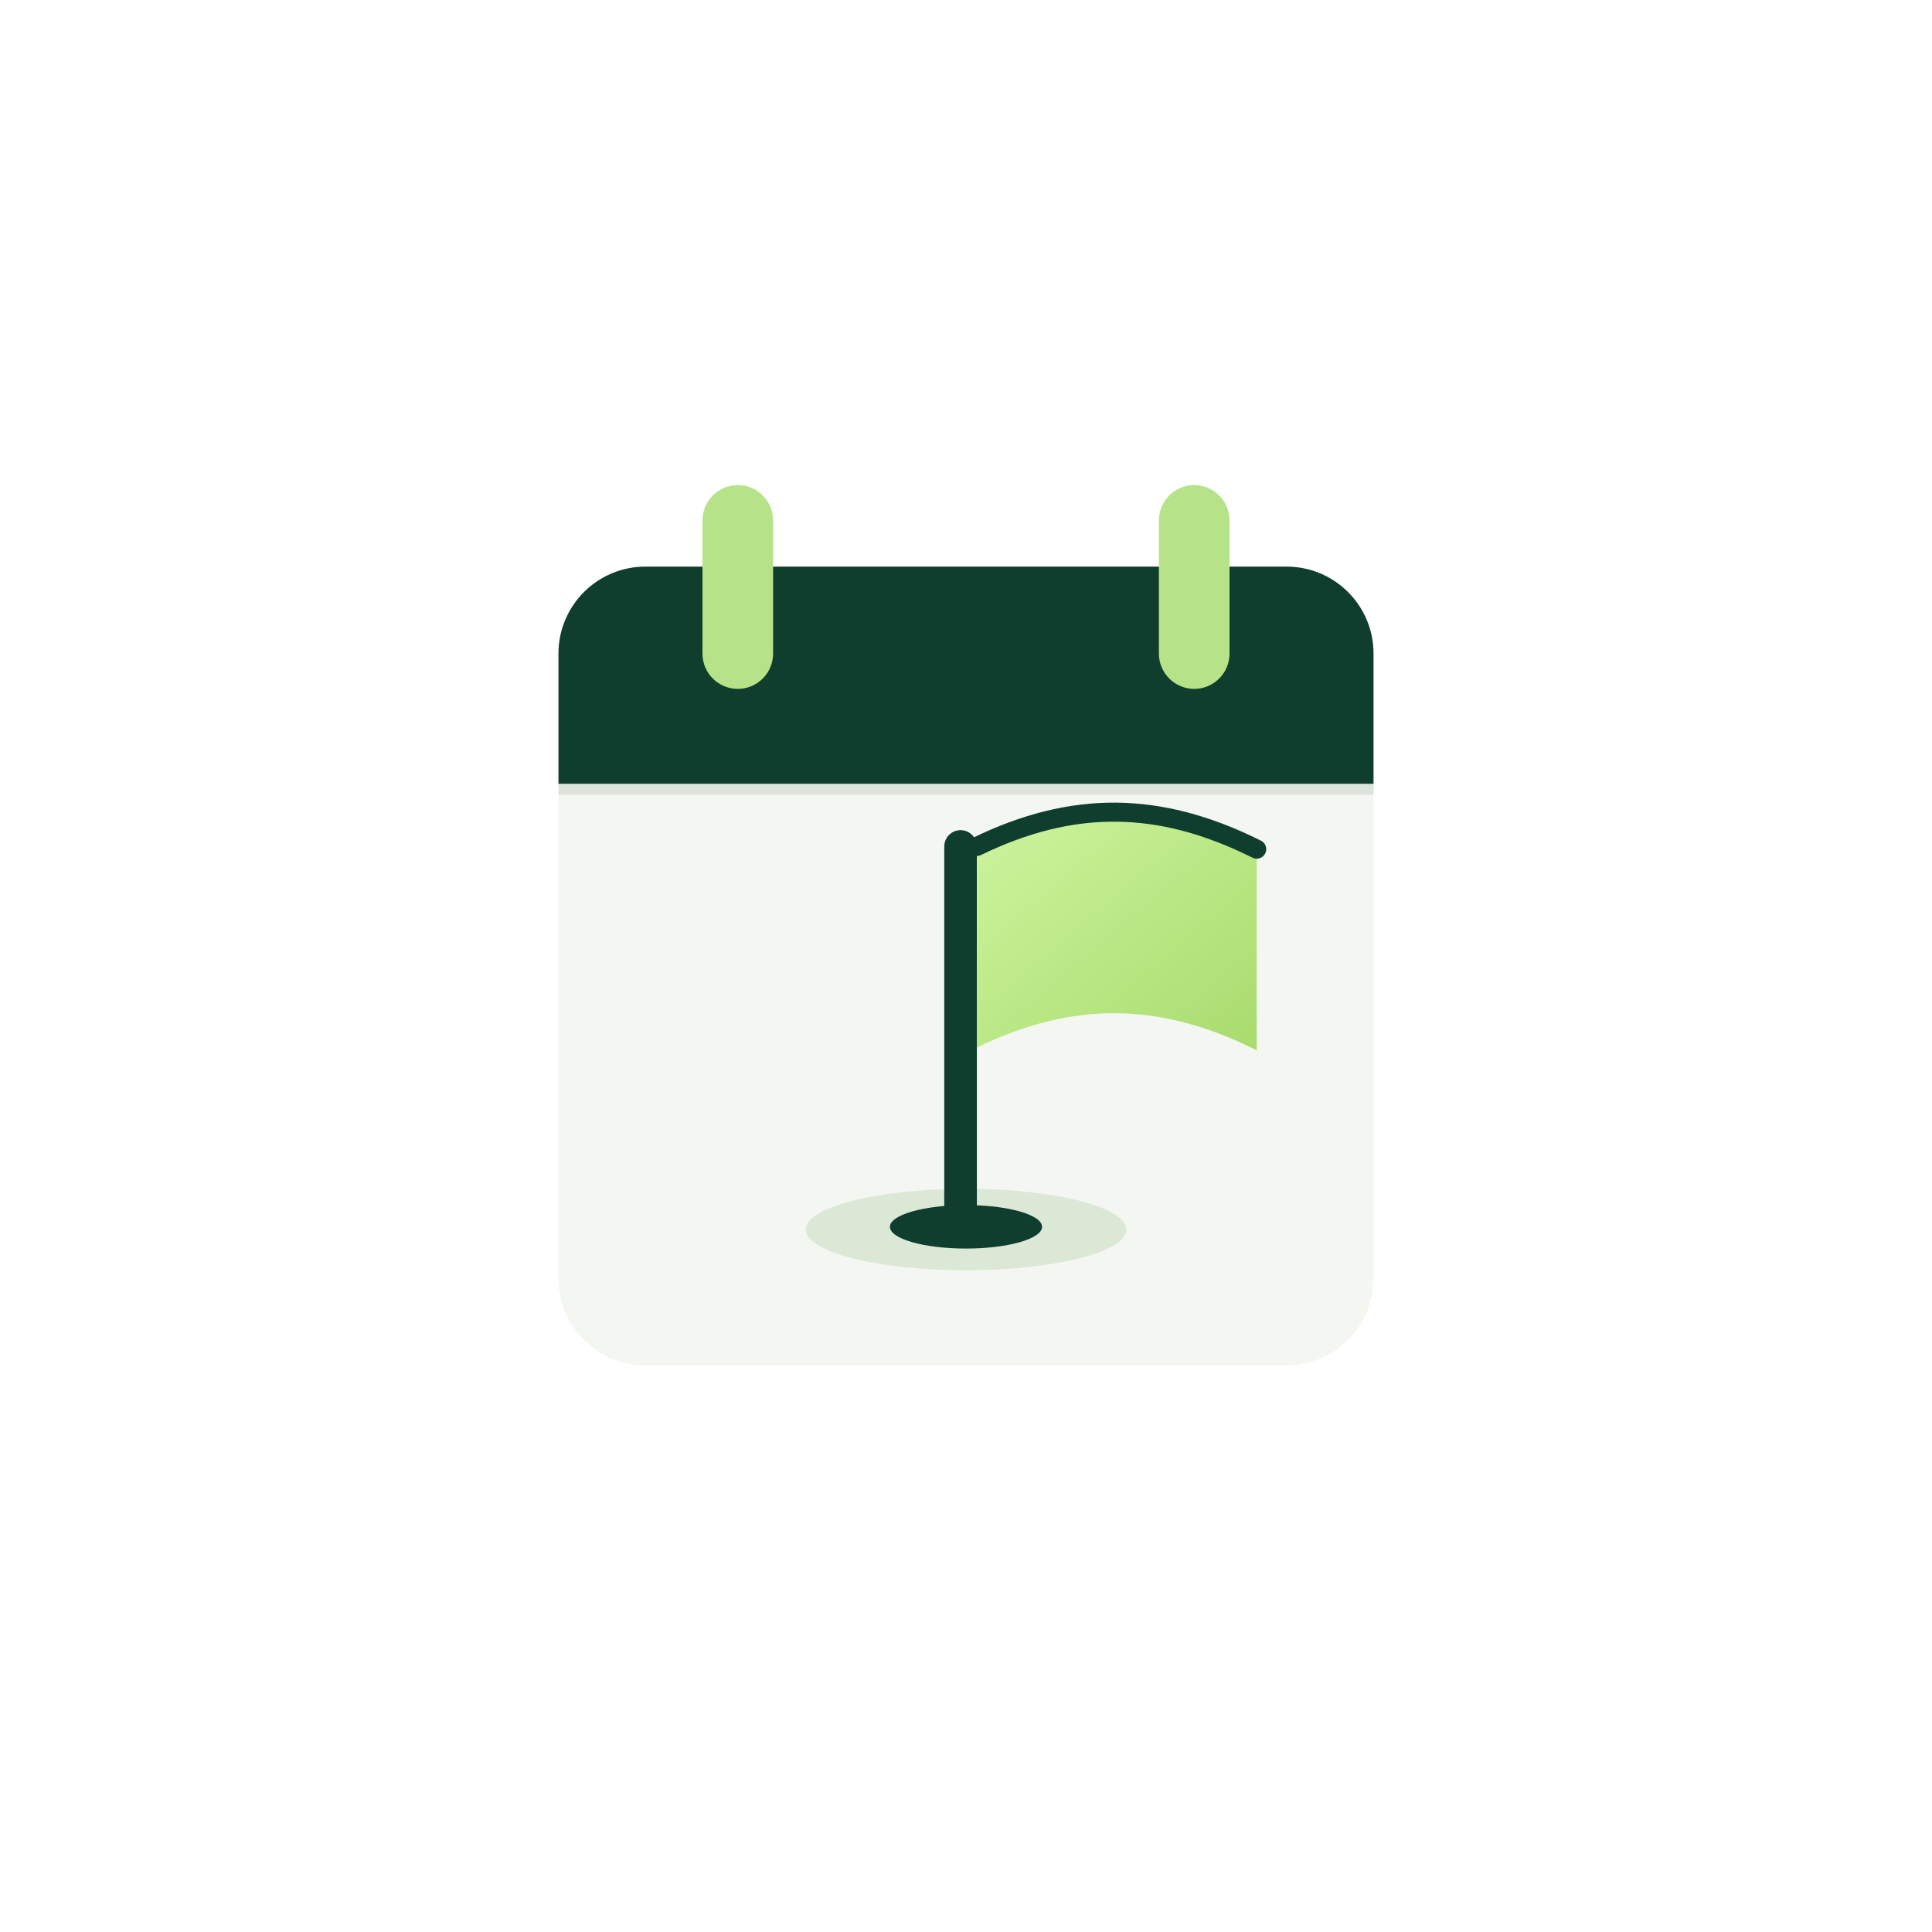
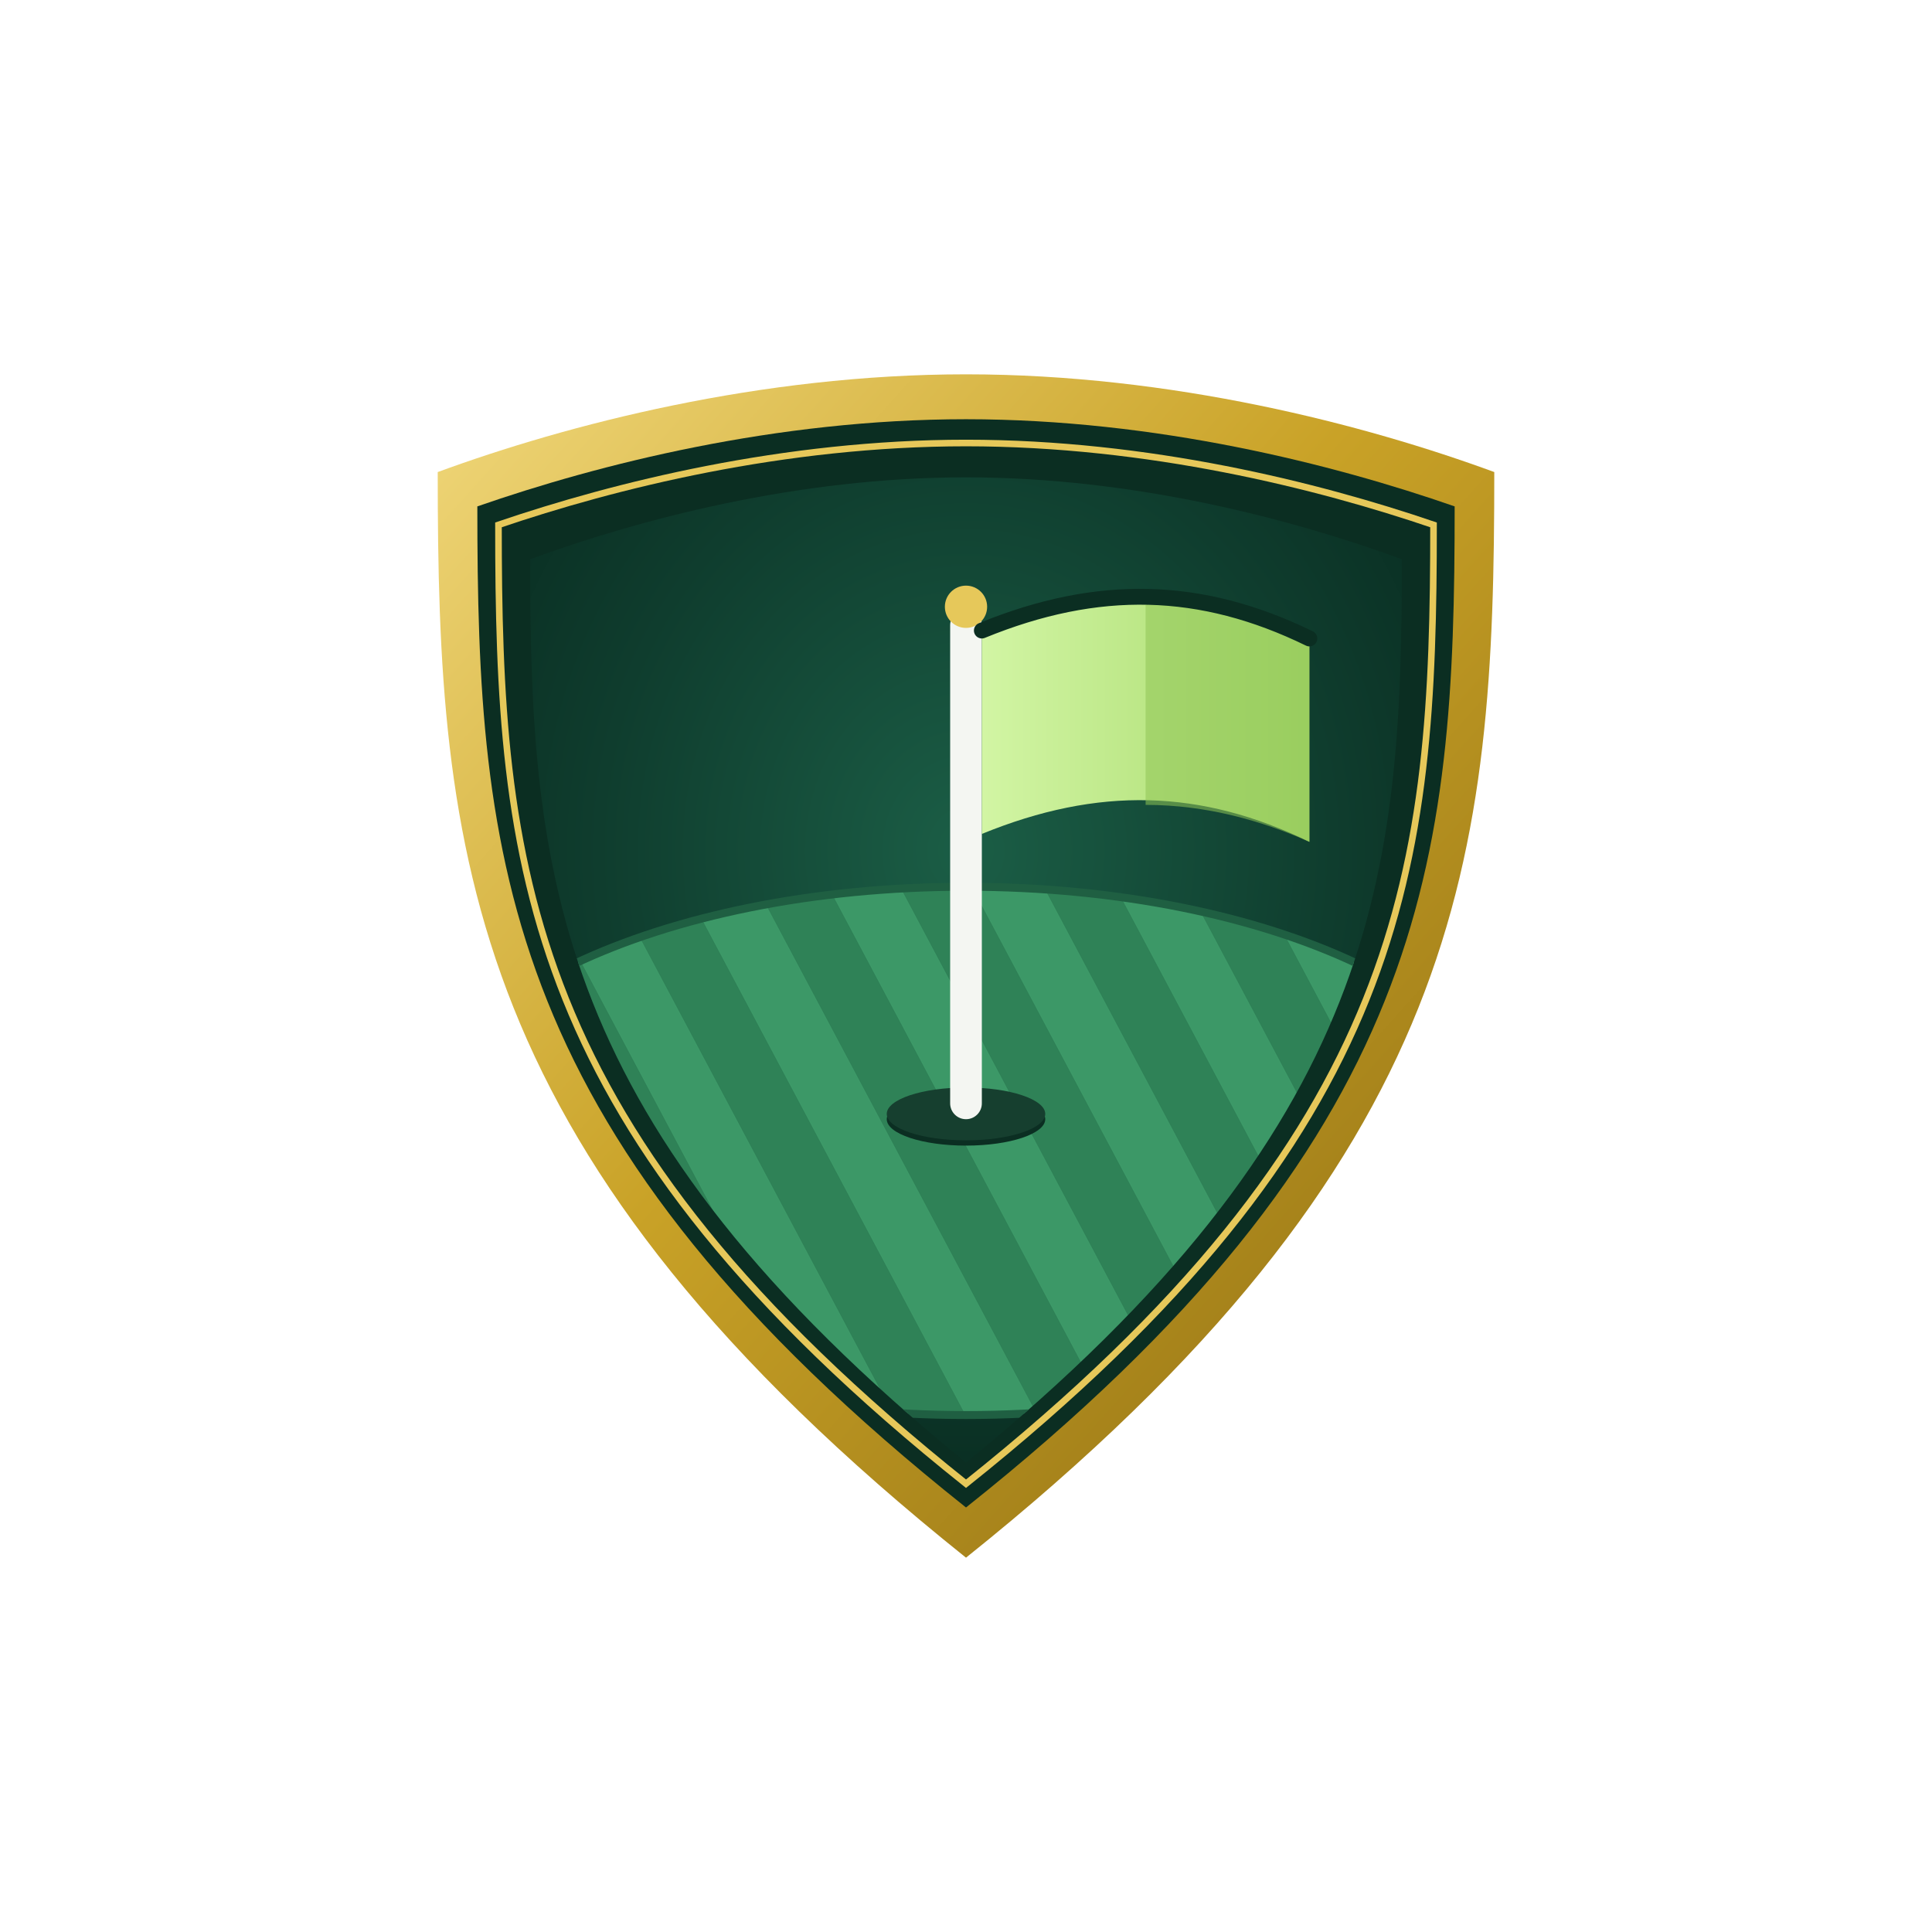
<svg xmlns="http://www.w3.org/2000/svg" viewBox="0 0 1024 1024" width="1024" height="1024">
  <defs>
-     <linearGradient id="flag" x1="0" y1="0" x2="1" y2="1">
-       <stop offset="0" stop-color="#CDF59E" />
-       <stop offset="1" stop-color="#A9DB6E" />
+     <radialGradient id="campo" cx="50%" cy="38%" r="70%">
+       <stop offset="0" stop-color="#1B5E46" />
+       <stop offset="0.6" stop-color="#0F3D2E" />
+       <stop offset="1" stop-color="#082A1F" />
+     </radialGradient>
+     <linearGradient id="oro" x1="0" y1="0" x2="1" y2="1">
+       <stop offset="0" stop-color="#F0D77A" />
+       <stop offset="0.45" stop-color="#C9A227" />
+       <stop offset="1" stop-color="#8E6D12" />
    </linearGradient>
+     <linearGradient id="bandera" x1="0" y1="0" x2="1" y2="0">
+       <stop offset="0" stop-color="#D2F5A4" />
+       <stop offset="1" stop-color="#A6D96A" />
+     </linearGradient>
+     <pattern id="siega" patternUnits="userSpaceOnUse" width="96" height="96" patternTransform="rotate(-28)">
+       <rect width="48" height="96" fill="#2F8257" />
+       <rect x="48" width="48" height="96" fill="#3C9867" />
+     </pattern>
+     <clipPath id="clipEscudo">
+       <path d="M512 150 C 640 150 760 182 842 212 C 842 450 826 640 512 896 C 198 640 182 450 182 212 C 264 182 384 150 512 150 Z" />
+     </clipPath>
  </defs>
-   <g transform="translate(512 512) scale(0.72) translate(-512 -530)">
-     <rect x="212" y="236" width="600" height="588" rx="64" fill="#F4F6F2" />
-     <path d="M212 300a64 64 0 0 1 64-64h472a64 64 0 0 1 64 64v96H212z" fill="#0F3D2E" />
-     <rect x="318" y="176" width="52" height="150" rx="26" fill="#B6E388" />
-     <rect x="654" y="176" width="52" height="150" rx="26" fill="#B6E388" />
-     <rect x="212" y="396" width="600" height="8" fill="#DCE3DA" />
-     <ellipse cx="512" cy="724" rx="118" ry="30" fill="#DCE8D6" />
-     <ellipse cx="512" cy="722" rx="56" ry="16" fill="#0F3D2E" />
-     <rect x="496" y="430" width="24" height="296" rx="12" fill="#0F3D2E" />
-     <path d="M520 442c70-34 134-34 206 2v148c-72-36-136-36-206-2z" fill="url(#flag)" />
-     <path d="M520 442c70-34 134-34 206 2" fill="none" stroke="#0F3D2E" stroke-width="14" stroke-linecap="round" />
+   <g transform="translate(512 512) scale(0.70) translate(-512 -520)">
+     <path d="M512 72 C 668 72 814 110 912 146 C 912 436 892 664 512 968 C 132 664 112 436 112 146 C 210 110 356 72 512 72 Z" fill="url(#oro)" />
+     <path d="M512 106 C 656 106 790 140 882 172 C 882 440 864 650 512 930 C 160 650 142 440 142 172 C 234 140 368 106 512 106 Z" fill="#0B2E22" />
+     <path d="M512 124 C 650 124 778 156 866 186 C 866 444 848 644 512 912 C 176 644 158 444 158 186 C 246 156 374 124 512 124 Z" fill="none" stroke="#E6C85A" stroke-width="5" />
+     <path d="M512 150 C 640 150 760 182 842 212 C 842 450 826 640 512 896 C 198 640 182 450 182 212 C 264 182 384 150 512 150 Z" fill="url(#campo)" />
+     <g clip-path="url(#clipEscudo)">
+       <ellipse cx="512" cy="660" rx="420" ry="200" fill="url(#siega)" />
+       <ellipse cx="512" cy="660" rx="420" ry="200" fill="none" stroke="#1F5F42" stroke-width="6" />
+     </g>
+     <ellipse cx="512" cy="636" rx="60" ry="20" fill="#0B2E22" />
+     <ellipse cx="512" cy="632" rx="60" ry="20" fill="#163F2F" />
+     <rect x="500" y="250" width="24" height="386" rx="12" fill="#F4F6F2" />
+     <circle cx="512" cy="248" r="16" fill="#E6C85A" />
+     <path d="M524 266 C 612 230 690 232 772 272 L 772 426 C 690 386 612 384 524 420 Z" fill="url(#bandera)" />
+     <path d="M648 244 C 694 244 736 256 772 272 L 772 426 C 736 410 694 398 648 398 Z" fill="#8FC456" opacity="0.55" />
+     <path d="M524 266 C 612 230 690 232 772 272" fill="none" stroke="#0B2E22" stroke-width="12" stroke-linecap="round" />
  </g>
</svg>
